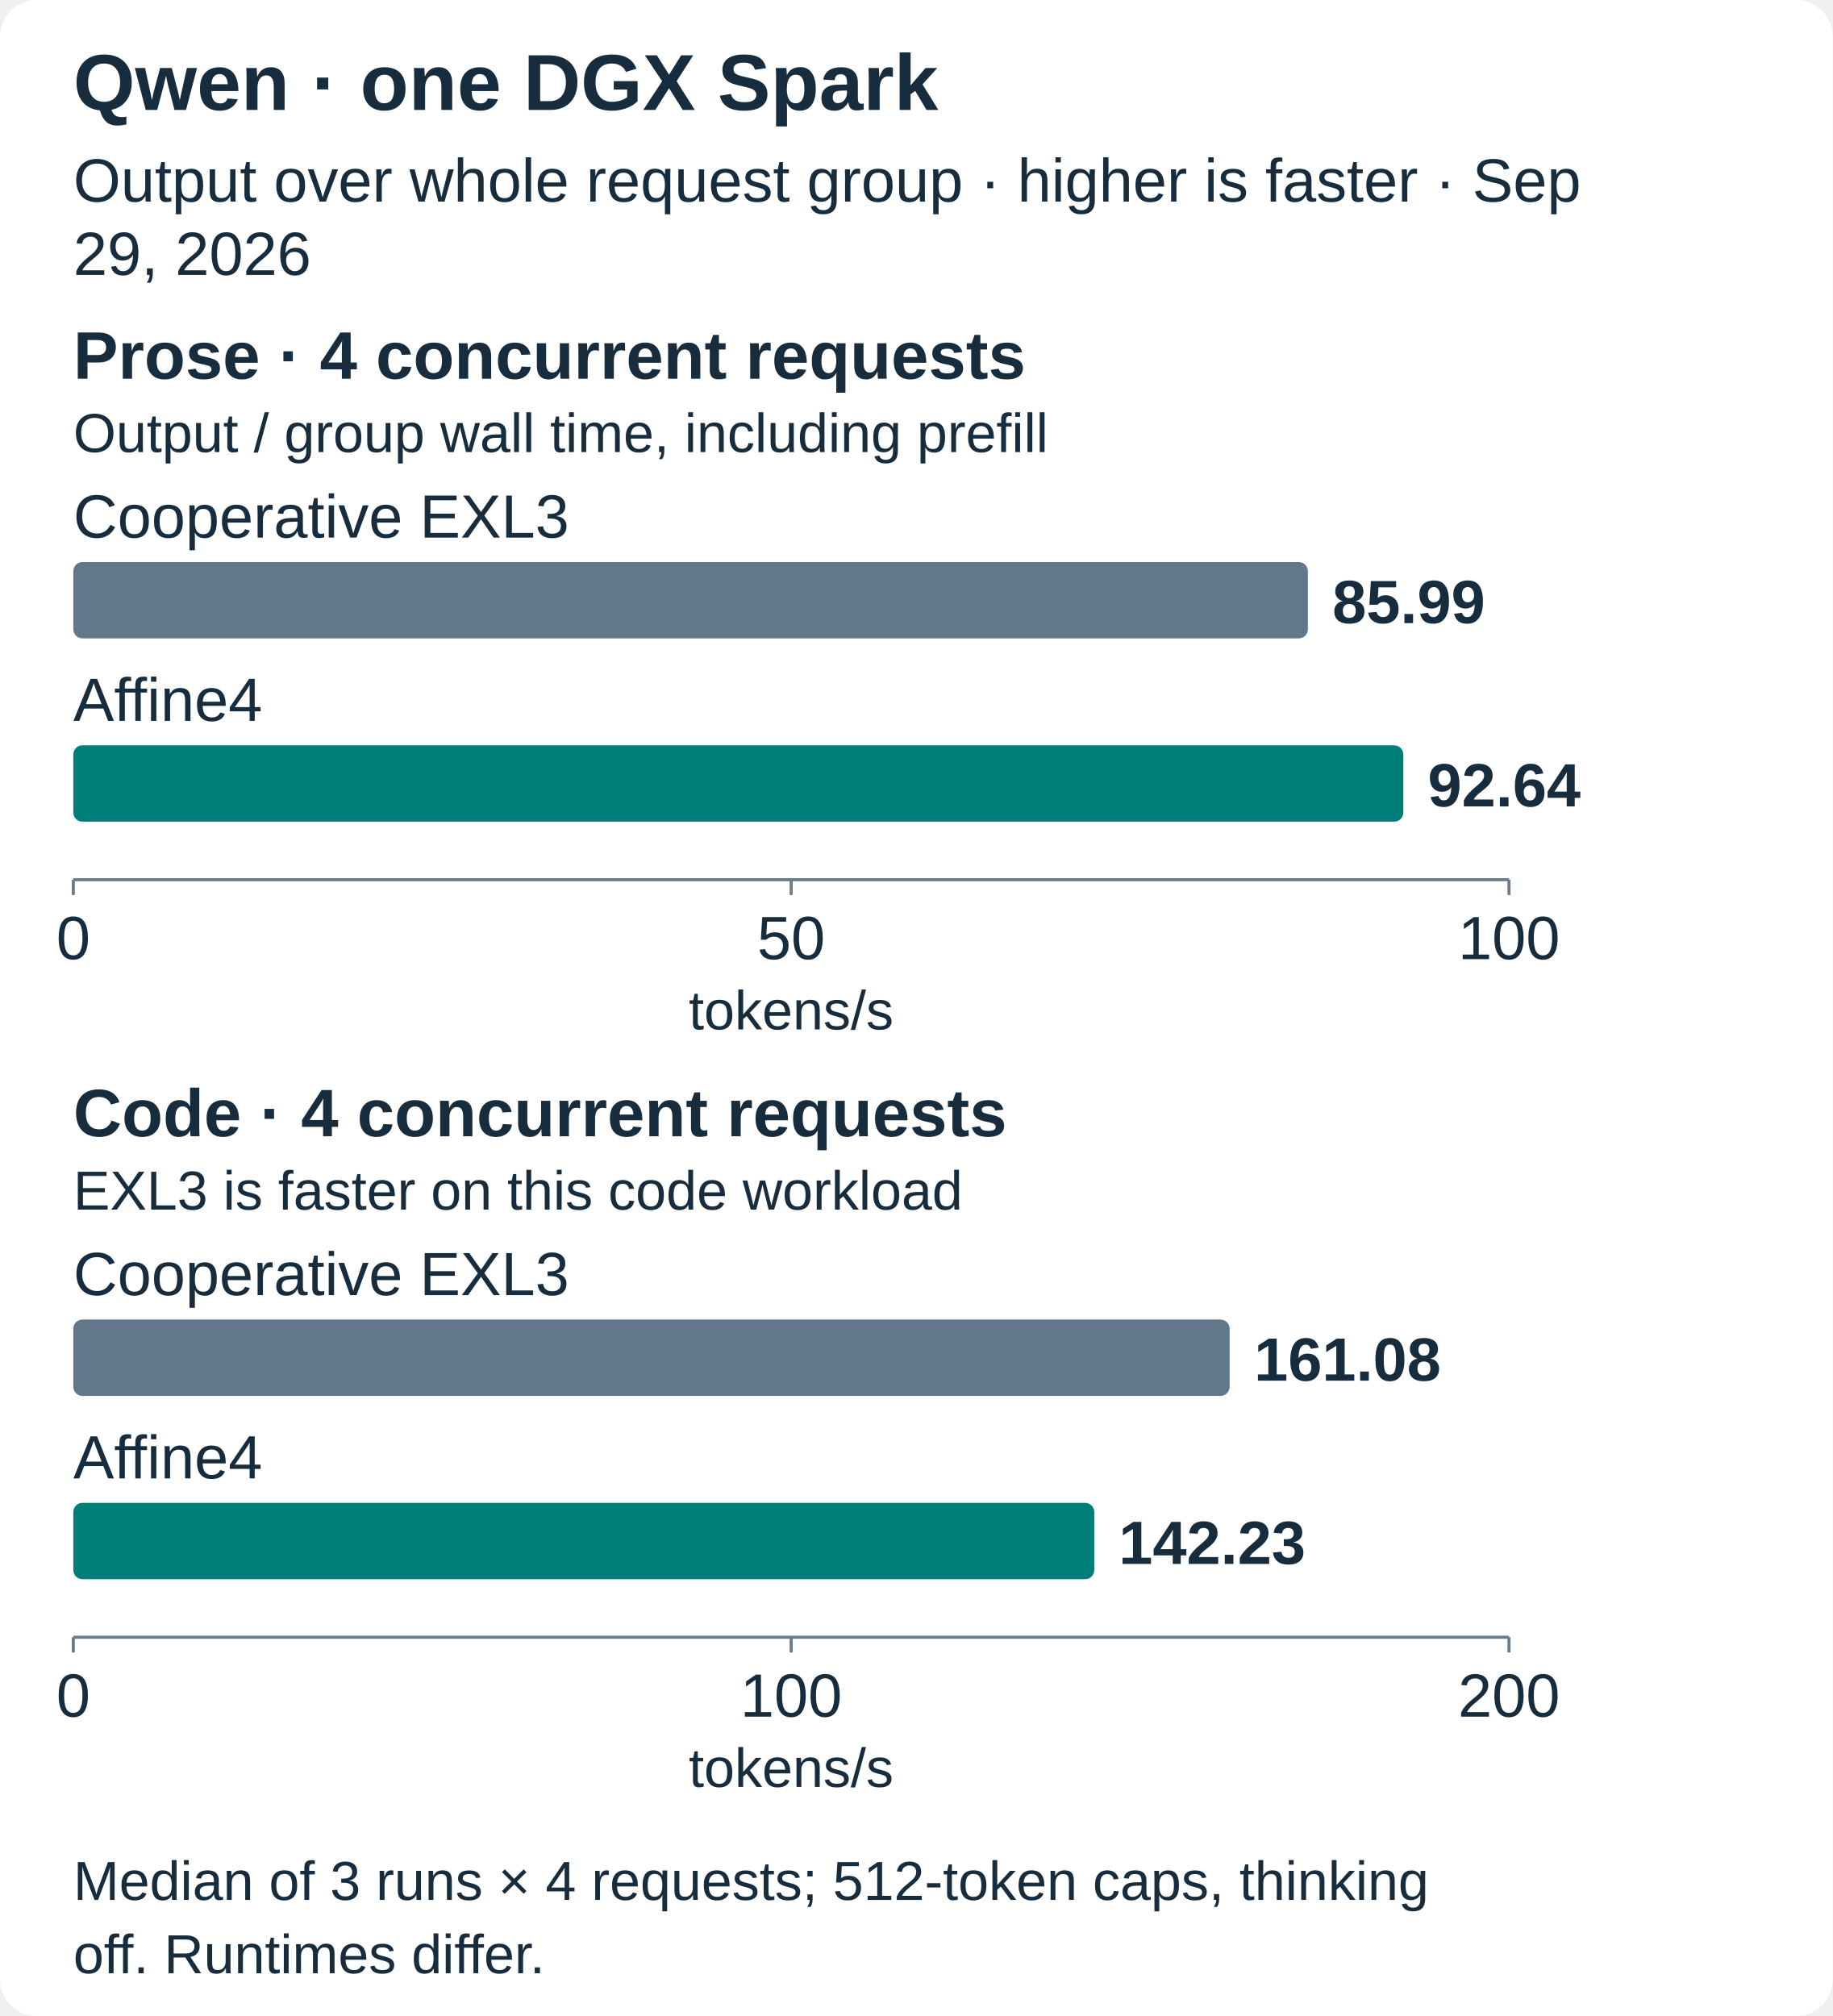
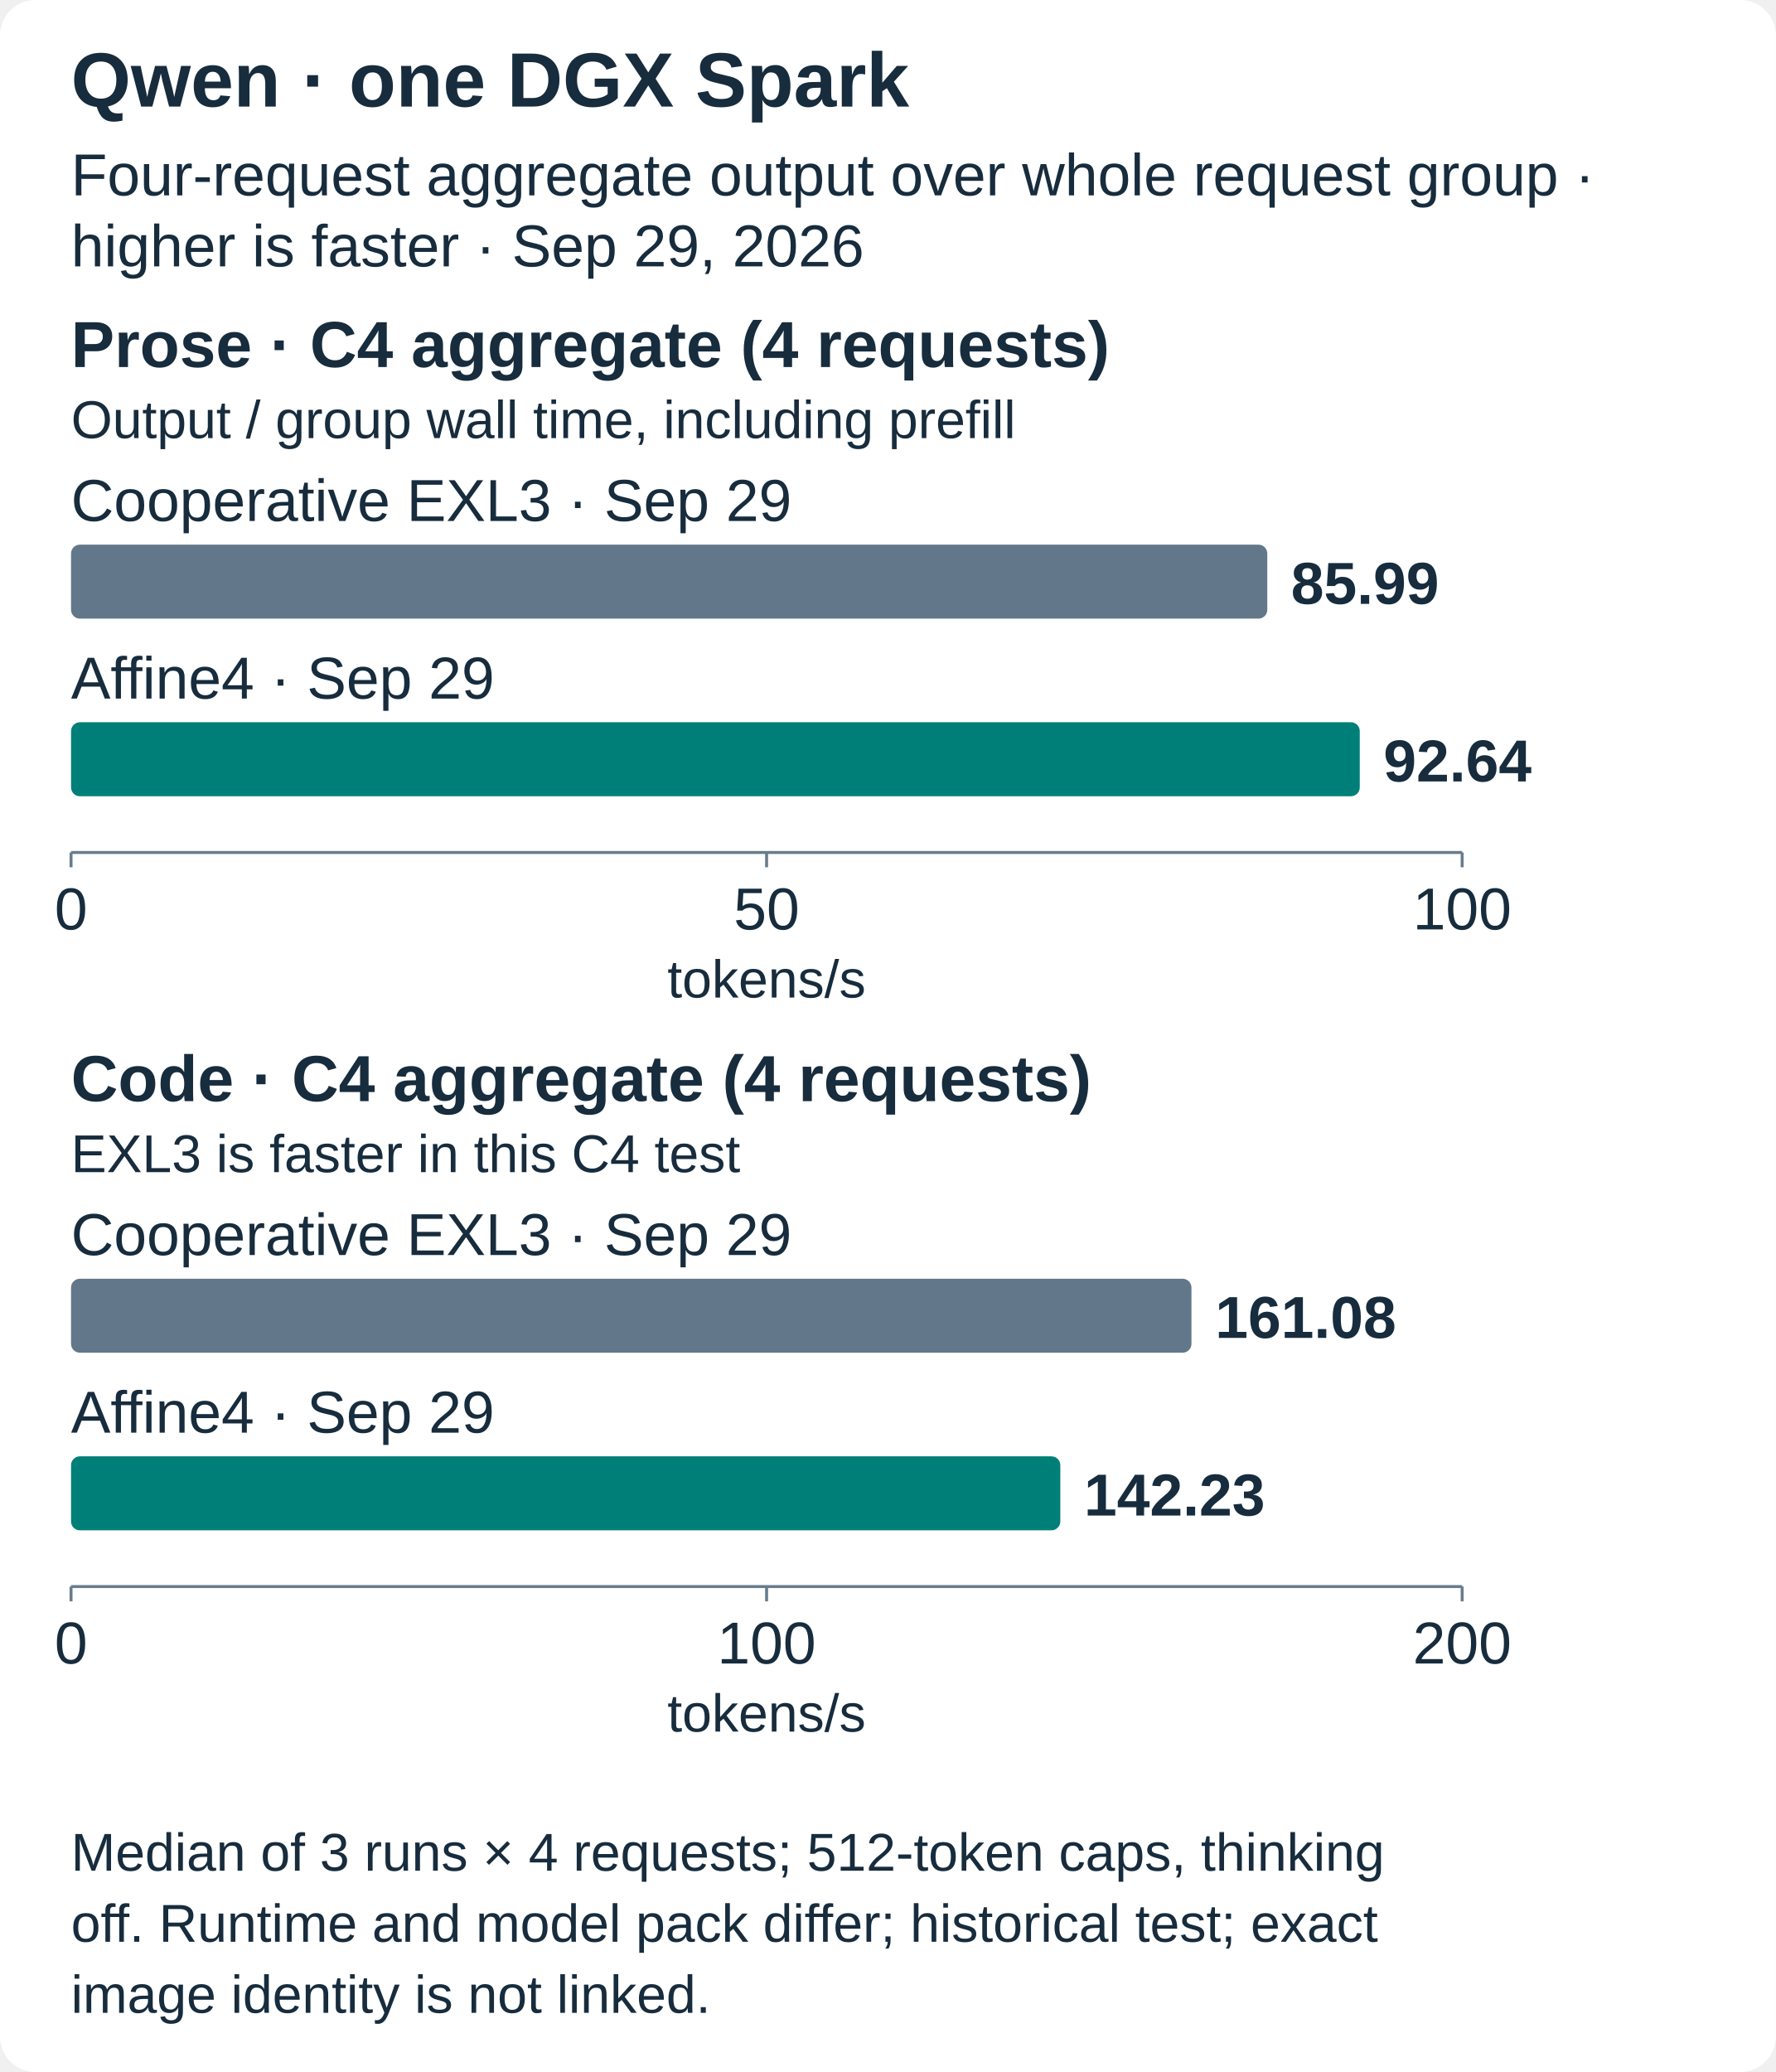
- <svg xmlns="http://www.w3.org/2000/svg" width="600" height="660" viewBox="0 0 600 660" role="img" aria-labelledby="title desc">
+ <svg xmlns="http://www.w3.org/2000/svg" width="600" height="700" viewBox="0 0 600 700" role="img" aria-labelledby="title desc">
  <rect width="100%" height="100%" rx="12" fill="#ffffff" />
  <g font-family="Arial, Helvetica, sans-serif" fill="#172c3d">
    <text x="24" y="36" font-size="26" font-weight="bold">Qwen · one DGX Spark</text>
-     <text x="24" y="66" font-size="20">Output over whole request group · higher is faster · Sep</text>
-     <text x="24" y="90" font-size="20">29, 2026</text>
-     <text x="24" y="124" font-size="22" font-weight="bold">Prose · 4 concurrent requests</text>
+     <text x="24" y="66" font-size="20">Four-request aggregate output over whole request group ·</text>
+     <text x="24" y="90" font-size="20">higher is faster · Sep 29, 2026</text>
+     <text x="24" y="124" font-size="22" font-weight="bold">Prose · C4 aggregate (4 requests)</text>
    <text x="24" y="148" font-size="18">Output / group wall time, including prefill</text>
-     <text x="24" y="176" font-size="20">Cooperative EXL3</text>
+     <text x="24" y="176" font-size="20">Cooperative EXL3 · Sep 29</text>
    <rect x="24" y="184" width="404.166" height="25" rx="3" fill="#63778b" />
    <text x="436.166" y="204" font-size="20" font-weight="bold">85.99</text>
-     <text x="24" y="236" font-size="20">Affine4</text>
+     <text x="24" y="236" font-size="20">Affine4 · Sep 29</text>
    <rect x="24" y="244" width="435.411" height="25" rx="3" fill="#007f79" />
    <text x="467.411" y="264" font-size="20" font-weight="bold">92.64</text>
    <path d="M 24 288 H 494" stroke="#687c8c" />
    <path d="M 24 288 v 5" stroke="#687c8c" />
    <text x="24" y="314" font-size="20" text-anchor="middle">0</text>
    <path d="M 259.0 288 v 5" stroke="#687c8c" />
    <text x="259.0" y="314" font-size="20" text-anchor="middle">50</text>
    <path d="M 494 288 v 5" stroke="#687c8c" />
    <text x="494" y="314" font-size="20" text-anchor="middle">100</text>
    <text x="259.0" y="337" font-size="18" text-anchor="middle">tokens/s</text>
-     <text x="24" y="372" font-size="22" font-weight="bold">Code · 4 concurrent requests</text>
-     <text x="24" y="396" font-size="18">EXL3 is faster on this code workload</text>
-     <text x="24" y="424" font-size="20">Cooperative EXL3</text>
+     <text x="24" y="372" font-size="22" font-weight="bold">Code · C4 aggregate (4 requests)</text>
+     <text x="24" y="396" font-size="18">EXL3 is faster in this C4 test</text>
+     <text x="24" y="424" font-size="20">Cooperative EXL3 · Sep 29</text>
    <rect x="24" y="432" width="378.547" height="25" rx="3" fill="#63778b" />
    <text x="410.547" y="452" font-size="20" font-weight="bold">161.08</text>
-     <text x="24" y="484" font-size="20">Affine4</text>
+     <text x="24" y="484" font-size="20">Affine4 · Sep 29</text>
    <rect x="24" y="492" width="334.235" height="25" rx="3" fill="#007f79" />
    <text x="366.235" y="512" font-size="20" font-weight="bold">142.23</text>
    <path d="M 24 536 H 494" stroke="#687c8c" />
    <path d="M 24 536 v 5" stroke="#687c8c" />
    <text x="24" y="562" font-size="20" text-anchor="middle">0</text>
    <path d="M 259.0 536 v 5" stroke="#687c8c" />
    <text x="259.0" y="562" font-size="20" text-anchor="middle">100</text>
    <path d="M 494 536 v 5" stroke="#687c8c" />
    <text x="494" y="562" font-size="20" text-anchor="middle">200</text>
    <text x="259.0" y="585" font-size="18" text-anchor="middle">tokens/s</text>
-     <text x="24" y="622" font-size="18">Median of 3 runs × 4 requests; 512-token caps, thinking</text>
-     <text x="24" y="646" font-size="18">off. Runtimes differ.</text>
+     <text x="24" y="632" font-size="18">Median of 3 runs × 4 requests; 512-token caps, thinking</text>
+     <text x="24" y="656" font-size="18">off. Runtime and model pack differ; historical test; exact</text>
+     <text x="24" y="680" font-size="18">image identity is not linked.</text>
  </g>
</svg>
